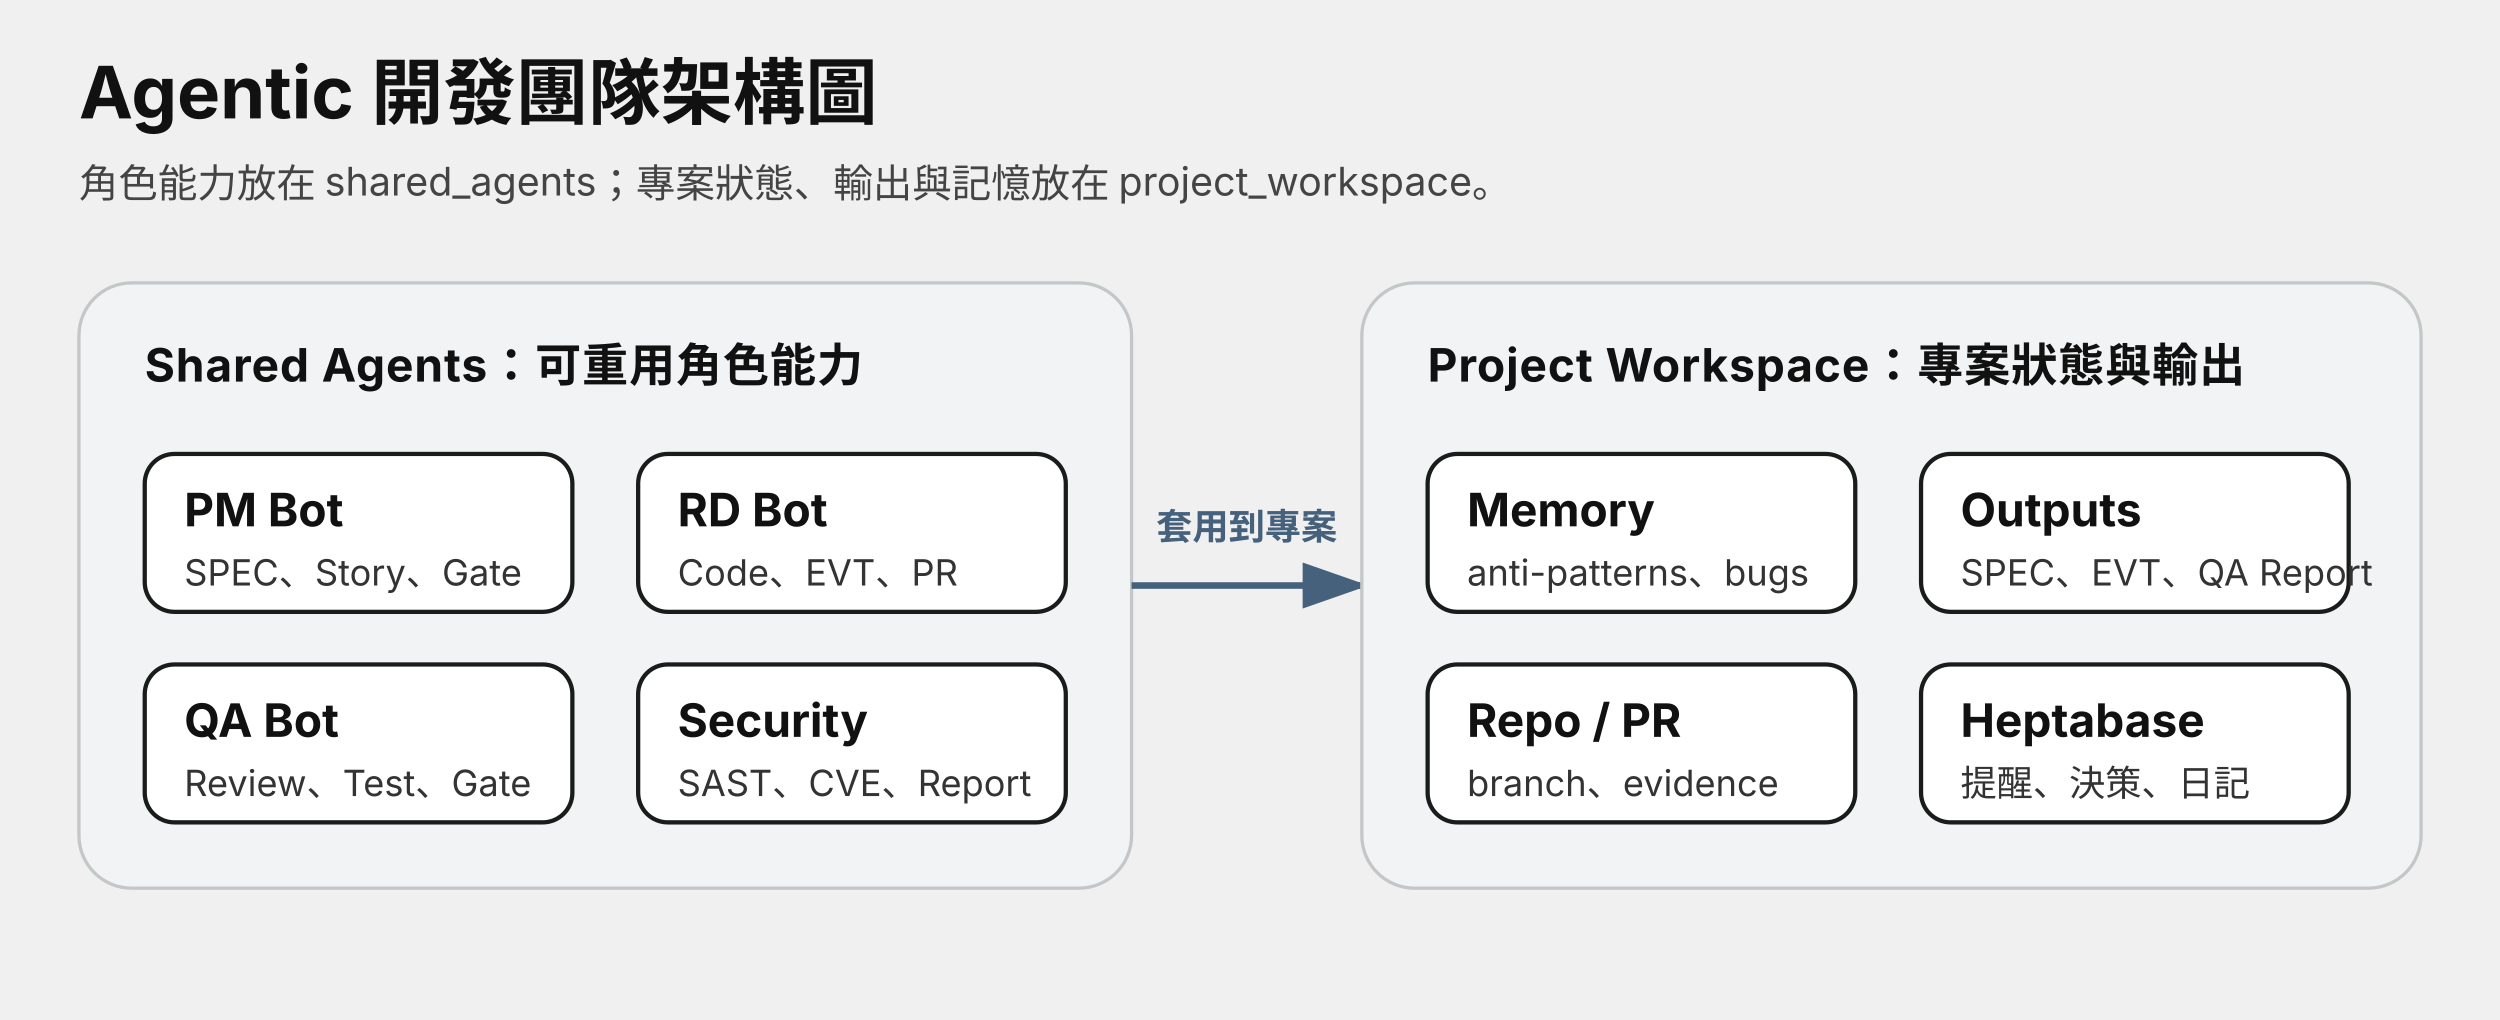
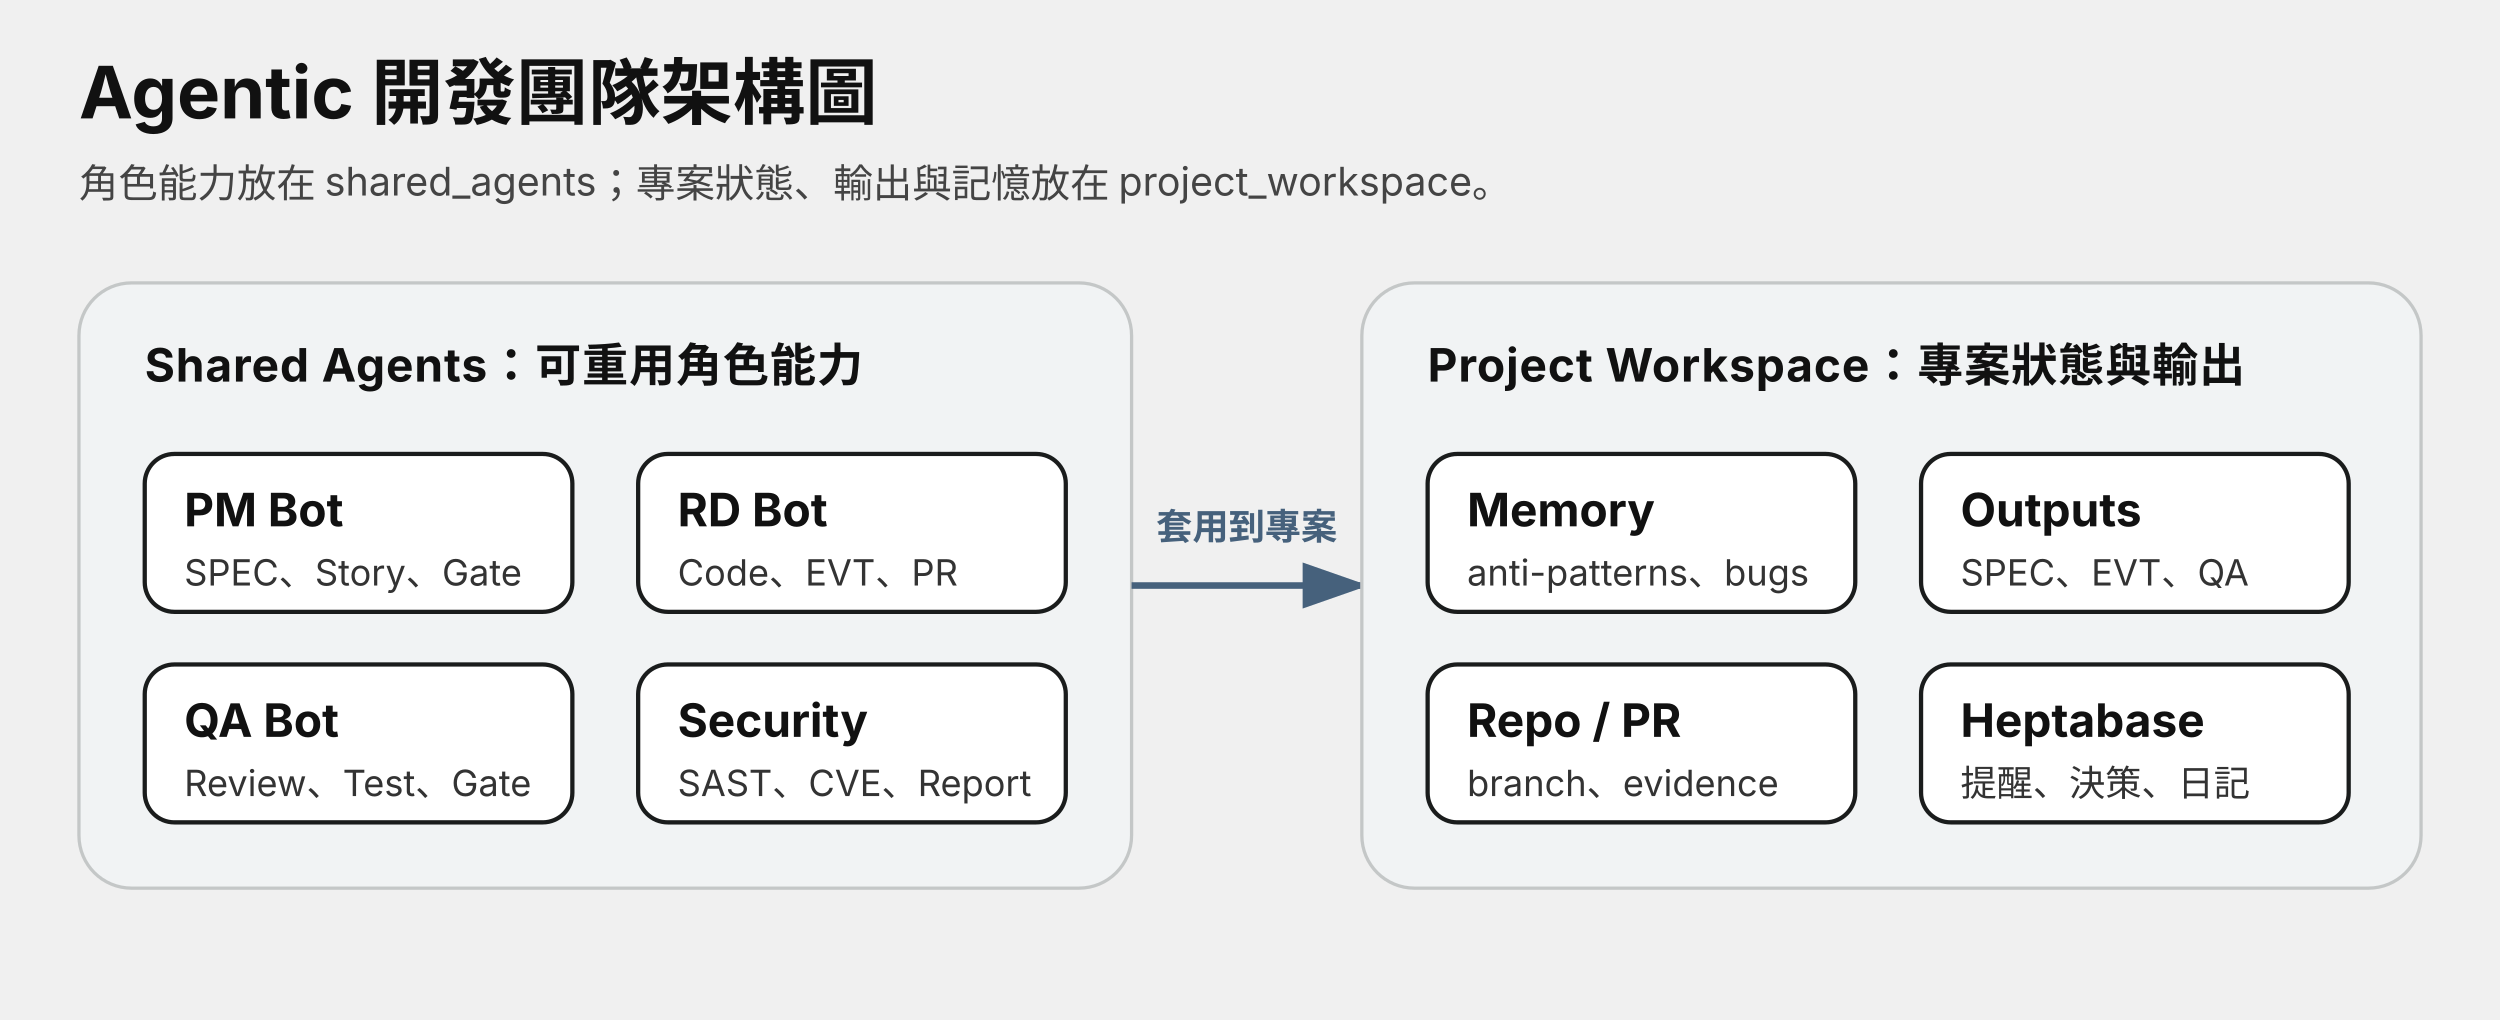
<svg xmlns="http://www.w3.org/2000/svg" width="760" height="310" viewBox="0 0 760 310">
  <style>
  svg { background:#f9f9f9; font-family: Inter, Arial, "Noto Sans TC", sans-serif; }
  .title { font-size:22px; font-weight:700; fill:#111; }
  .subtitle { font-size:12px; fill:#444; }
  .section { font-size:14px; font-weight:700; fill:#111; letter-spacing:.02em; }
  .box-title { font-size:14px; font-weight:700; fill:#111; }
  .box-text { font-size:11px; fill:#333; }
  .lane { fill:#f1f3f4; stroke:#c4c7c7; stroke-width:1; }
  .arrow { stroke:#46617c; stroke-width:2; marker-end:url(#arrowhead); }
  .arrow-label { font-size:11px; fill:#46617c; font-weight:600; }
</style>
  <defs>
    <marker id="arrowhead" markerWidth="10" markerHeight="7" refX="9" refY="3.5" orient="auto">
      <polygon points="0 0, 10 3.5, 0 7" fill="#46617c" />
    </marker>
  </defs>
  <text x="24" y="36" class="title">Agentic 開發團隊架構圖</text>
  <text x="24" y="60" class="subtitle">角色能力放在 shared_agents；專案狀態、輸出與記憶放在 project_workspace。</text>
  <rect x="24" y="86" width="320" height="184" rx="16" class="lane" />
  <text x="44" y="116" class="section">Shared Agents：可重用角色能力</text>
  <rect x="44" y="138" width="130" height="48" rx="9" fill="#fff" stroke="#1a1c1c" stroke-width="1.3" />
  <text x="56" y="160" class="box-title">PM Bot</text>
  <text x="56" y="178" class="box-text">SPEC、Story、Gate</text>
  <rect x="194" y="138" width="130" height="48" rx="9" fill="#fff" stroke="#1a1c1c" stroke-width="1.3" />
  <text x="206" y="160" class="box-title">RD Bot</text>
  <text x="206" y="178" class="box-text">Code、EVT、PR</text>
  <rect x="44" y="202" width="130" height="48" rx="9" fill="#fff" stroke="#1a1c1c" stroke-width="1.3" />
  <text x="56" y="224" class="box-title">QA Bot</text>
  <text x="56" y="242" class="box-text">Review、Test、Gate</text>
  <rect x="194" y="202" width="130" height="48" rx="9" fill="#fff" stroke="#1a1c1c" stroke-width="1.3" />
  <text x="206" y="224" class="box-title">Security</text>
  <text x="206" y="242" class="box-text">SAST、CVE、Report</text>
  <line x1="344" y1="178" x2="414" y2="178" class="arrow" />
  <text x="379" y="164" text-anchor="middle" class="arrow-label">套用到專案</text>
  <rect x="414" y="86" width="322" height="184" rx="16" class="lane" />
  <text x="434" y="116" class="section">Project Workspace：專案狀態與輸出</text>
  <rect x="434" y="138" width="130" height="48" rx="9" fill="#fff" stroke="#1a1c1c" stroke-width="1.3" />
  <text x="446" y="160" class="box-title">Memory</text>
  <text x="446" y="178" class="box-text">anti-patterns、bugs</text>
  <rect x="584" y="138" width="130" height="48" rx="9" fill="#fff" stroke="#1a1c1c" stroke-width="1.3" />
  <text x="596" y="160" class="box-title">Outputs</text>
-   <text x="596" y="178" class="box-text">SPEC、EVT、QA Report</text>
+   <text x="596" y="178" class="box-text">SPEC、EVT、QA</text>
  <rect x="434" y="202" width="130" height="48" rx="9" fill="#fff" stroke="#1a1c1c" stroke-width="1.3" />
  <text x="446" y="224" class="box-title">Repo / PR</text>
  <text x="446" y="242" class="box-text">branch、evidence</text>
  <rect x="584" y="202" width="130" height="48" rx="9" fill="#fff" stroke="#1a1c1c" stroke-width="1.3" />
  <text x="596" y="224" class="box-title">Heptabase</text>
  <text x="596" y="242" class="box-text">提醒、決策、日記</text>
</svg>
